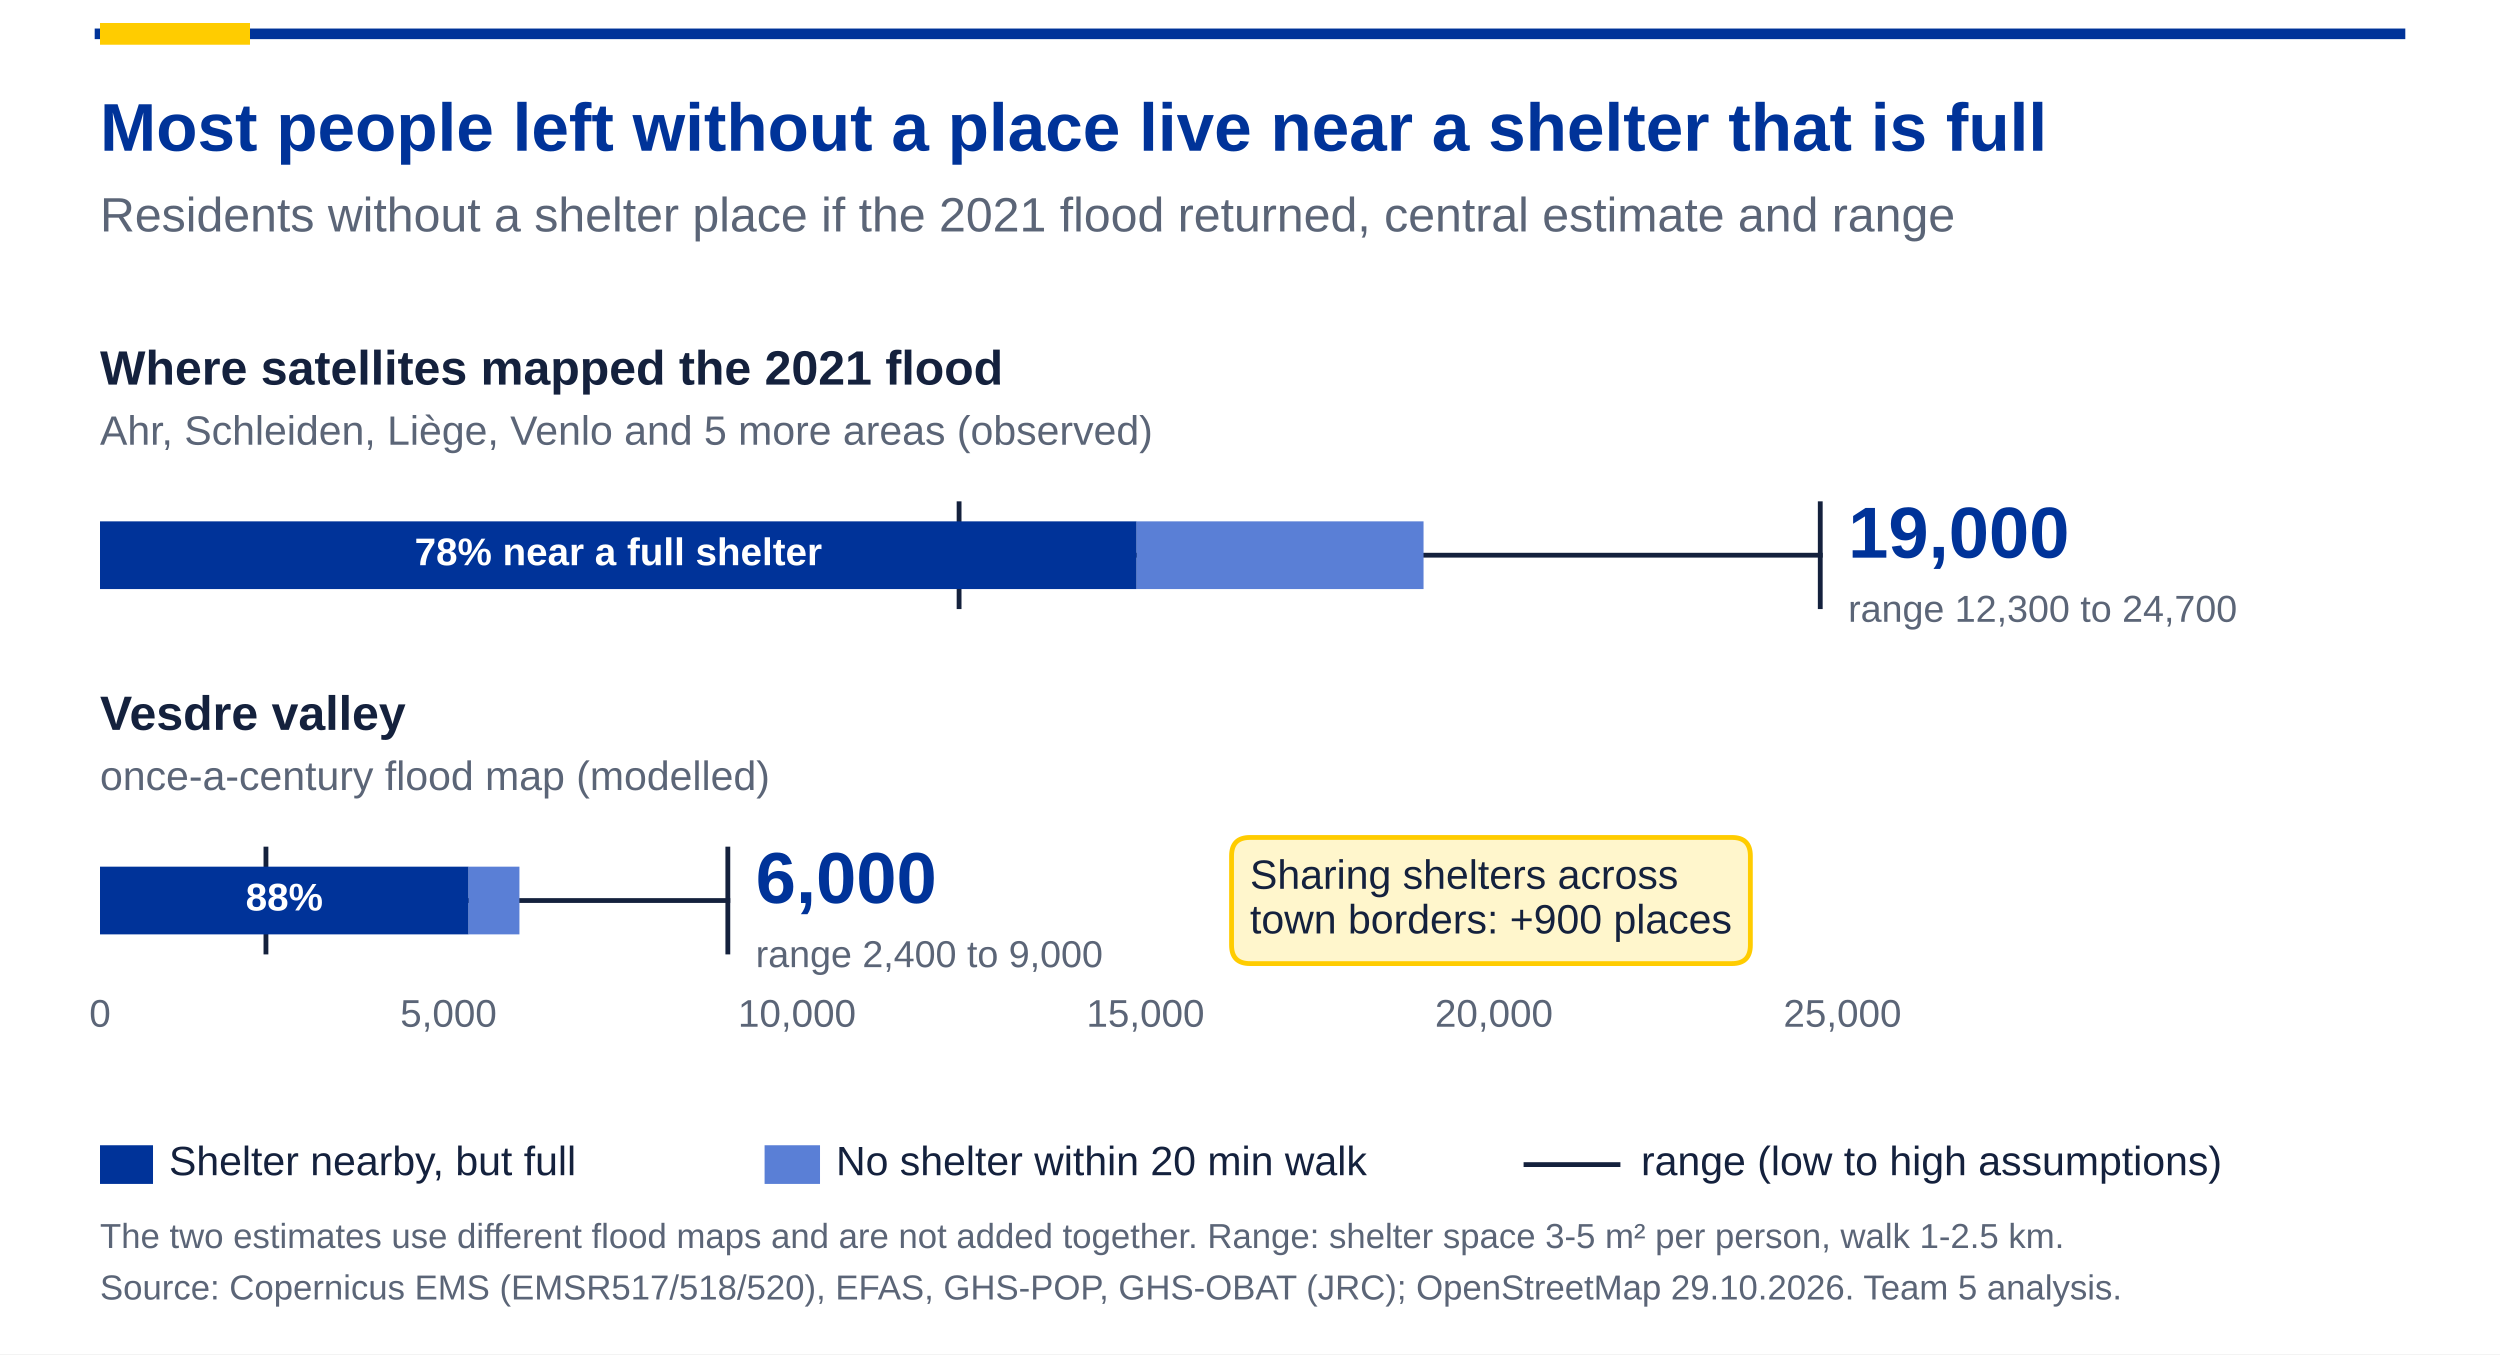
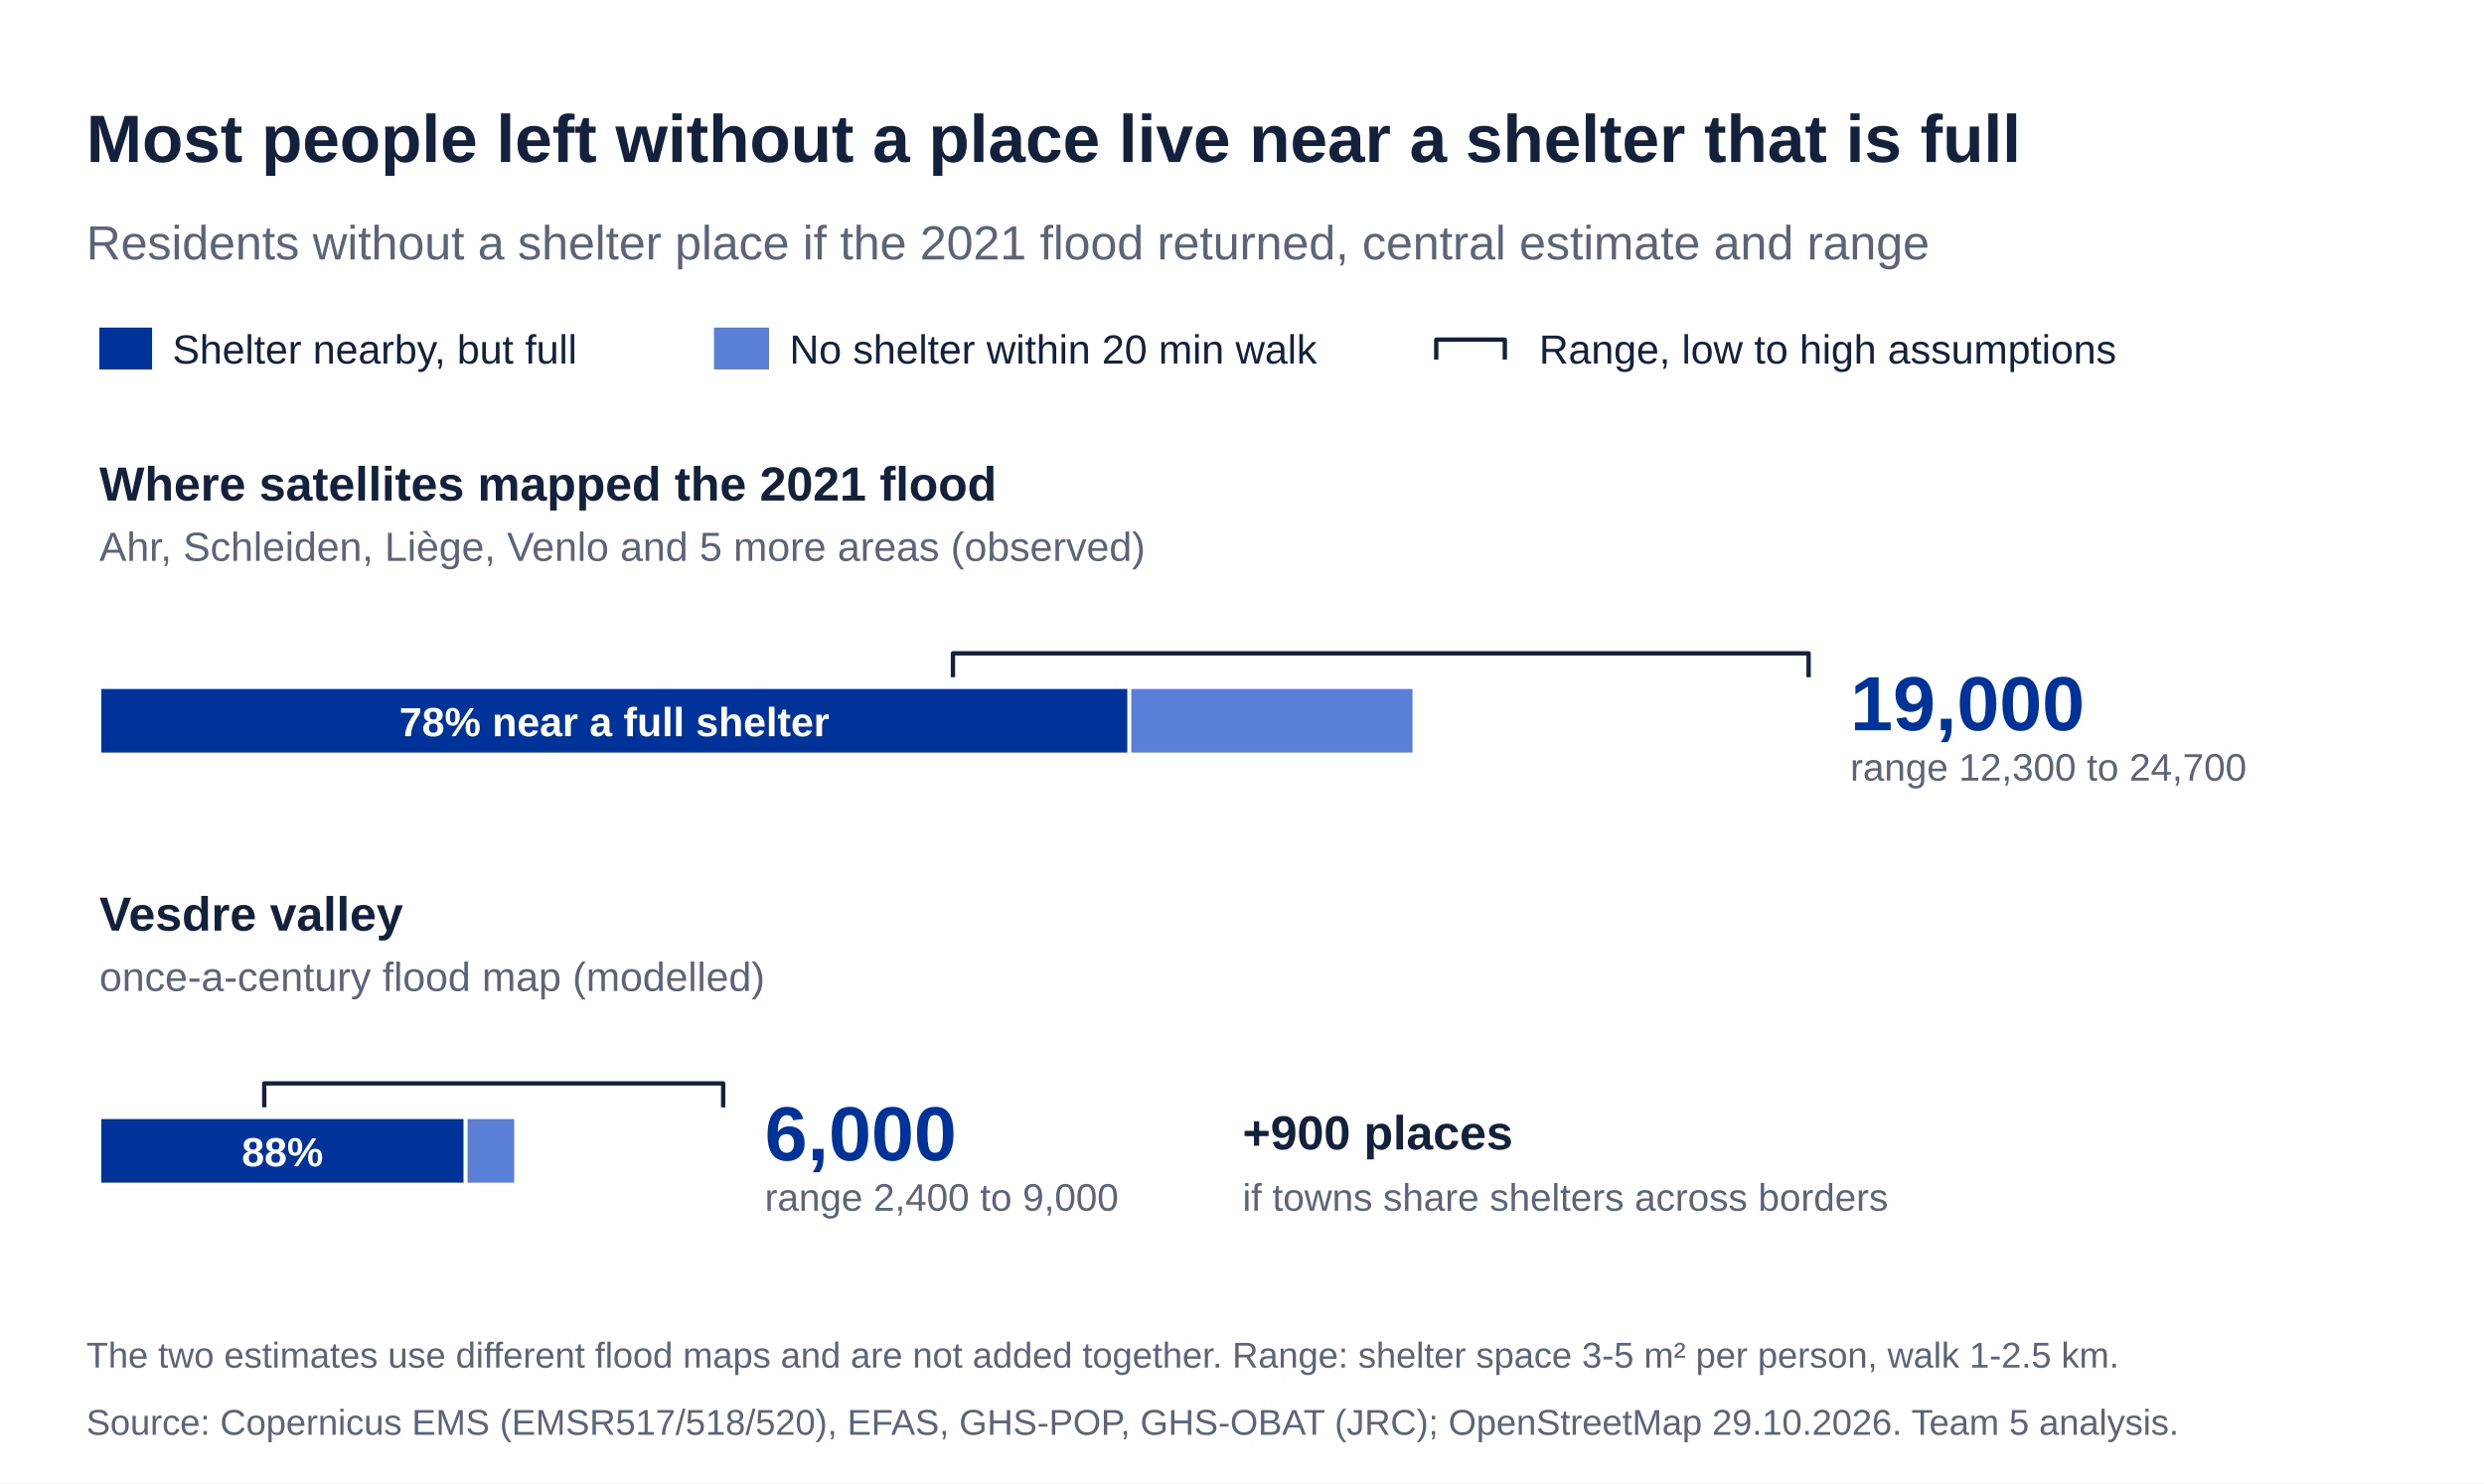
- <svg xmlns="http://www.w3.org/2000/svg" width="518.4pt" height="280.8pt" viewBox="0 0 518.4 280.8" version="1.1">
+ <svg xmlns="http://www.w3.org/2000/svg" width="518.4pt" height="309.6pt" viewBox="0 0 518.4 309.6" version="1.1">
  <defs>
    <style type="text/css">*{stroke-linejoin: round; stroke-linecap: butt}</style>
  </defs>
  <g id="figure_1">
    <g id="patch_1">
-       <path d="M 0 280.8  L 518.4 280.8  L 518.4 0  L 0 0  z " style="fill: #ffffff" />
+       <path d="M 0 309.6  L 518.4 309.6  L 518.4 0  L 0 0  z " style="fill: #ffffff" />
    </g>
    <g id="axes_1">
      <g id="patch_2">
-         <path d="M 20.736 131.976  L 497.664 131.976  L 497.664 98.28  L 20.736 98.28  z " style="fill: #ffffff" />
+         <path d="M 20.736 76.626  L 31.228 76.626  L 31.228 68.886  L 20.736 68.886  z " clip-path="url(#p9220590829)" style="fill: #003399; stroke: #003399; stroke-linejoin: miter" />
+       </g>
+       <g id="patch_3">
+         <path d="M 149.507 76.626  L 159.999 76.626  L 159.999 68.886  L 149.507 68.886  z " clip-path="url(#p9220590829)" style="fill: #5a7fd6; stroke: #5a7fd6; stroke-linejoin: miter" />
      </g>
      <g id="line2d_1">
-         <path d="M 198.876 115.128  L 377.449 115.128  " clip-path="url(#p014e7b99a2)" style="fill: none; stroke: #14213d; stroke-linecap: square" />
-       </g>
-       <g id="line2d_2">
-         <path d="M 198.876 125.798  L 198.876 104.458  " clip-path="url(#p014e7b99a2)" style="fill: none; stroke: #14213d; stroke-linecap: square" />
-       </g>
-       <g id="line2d_3">
-         <path d="M 377.449 125.798  L 377.449 104.458  " clip-path="url(#p014e7b99a2)" style="fill: none; stroke: #14213d; stroke-linecap: square" />
-       </g>
-       <g id="matplotlib.axis_1">
-         <g id="xtick_1">
-           <g id="line2d_4" />
-         </g>
-         <g id="xtick_2">
-           <g id="line2d_5" />
-         </g>
-         <g id="xtick_3">
-           <g id="line2d_6" />
-         </g>
-         <g id="xtick_4">
-           <g id="line2d_7" />
-         </g>
-         <g id="xtick_5">
-           <g id="line2d_8" />
-         </g>
-         <g id="xtick_6">
-           <g id="line2d_9" />
-         </g>
-       </g>
-       <g id="matplotlib.axis_2" />
-       <g id="patch_3">
-         <path d="M 20.736 122.148  L 235.7 122.148  L 235.7 108.108  L 20.736 108.108  z " clip-path="url(#p014e7b99a2)" style="fill: #003399" />
-       </g>
-       <g id="patch_4">
-         <path d="M 235.7 122.148  L 295.186 122.148  L 295.186 108.108  L 235.7 108.108  z " clip-path="url(#p014e7b99a2)" style="fill: #5a7fd6" />
+         <path d="M 299.739 74.614  L 299.739 70.898  L 314.047 70.898  L 314.047 74.614  " clip-path="url(#p9220590829)" style="fill: none; stroke: #14213d; stroke-width: 0.9; stroke-linecap: square" />
      </g>
      <g id="text_1">
-         <text style="font-weight: 700; font-size: 10px; font-family: 'Arial', 'Helvetica Neue', 'DejaVu Sans'; text-anchor: start; fill: #14213d" x="20.736" y="79.747" transform="rotate(-0 20.736 79.7472)">Where satellites mapped the 2021 flood</text>
+         <text style="font-size: 8.5px; font-family: 'Helvetica Neue', 'Arial', 'DejaVu Sans', sans-serif; text-anchor: start; fill: #14213d" x="35.998" y="75.897" transform="rotate(-0 35.9977 75.89675)">Shelter nearby, but full</text>
      </g>
      <g id="text_2">
-         <text style="font-size: 8.5px; font-family: 'Arial', 'Helvetica Neue', 'DejaVu Sans'; text-anchor: start; fill: #5b6577" x="20.736" y="92.215" transform="rotate(-0 20.736 92.21472)">Ahr, Schleiden, Liège, Venlo and 5 more areas (observed)</text>
+         <text style="font-size: 8.5px; font-family: 'Helvetica Neue', 'Arial', 'DejaVu Sans', sans-serif; text-anchor: start; fill: #14213d" x="164.768" y="75.897" transform="rotate(-0 164.7683 75.89675)">No shelter within 20 min walk</text>
      </g>
      <g id="text_3">
-         <text style="font-weight: 700; font-size: 15px; font-family: 'Arial', 'Helvetica Neue', 'DejaVu Sans'; text-anchor: start; fill: #003399" x="383.23" y="115.64" transform="rotate(-0 383.2302 115.6402)">19,000</text>
-       </g>
-       <g id="text_4">
-         <text style="font-size: 7.8px; font-family: 'Arial', 'Helvetica Neue', 'DejaVu Sans'; text-anchor: start; fill: #5b6577" x="383.23" y="128.94" transform="rotate(-0 383.2302 128.9401)">range 12,300 to 24,700</text>
-       </g>
-       <g id="text_5">
-         <text style="font-weight: 700; font-size: 8px; font-family: 'Arial', 'Helvetica Neue', 'DejaVu Sans'; text-anchor: middle; fill: #ffffff" x="128.218" y="117.198" transform="rotate(-0 128.2182 117.1983)">78% near a full shelter</text>
+         <text style="font-size: 8.5px; font-family: 'Helvetica Neue', 'Arial', 'DejaVu Sans', sans-serif; text-anchor: start; fill: #14213d" x="321.201" y="75.897" transform="rotate(-0 321.2006 75.89675)">Range, low to high assumptions</text>
      </g>
    </g>
    <g id="axes_2">
+       <g id="patch_4">
+         <path d="M 20.736 164.088  L 497.664 164.088  L 497.664 130.032  L 20.736 130.032  z " style="fill: #ffffff" />
+       </g>
      <g id="patch_5">
-         <path d="M 20.736 203.58  L 497.664 203.58  L 497.664 169.884  L 20.736 169.884  z " style="fill: #ffffff" />
+         <path d="M 20.736 157.504  L 235.7 157.504  L 235.7 143.427  L 20.736 143.427  z " clip-path="url(#pbabbb26634)" style="fill: #003399; stroke: #ffffff; stroke-width: 0.8; stroke-linejoin: miter" />
      </g>
-       <g id="line2d_10">
-         <path d="M 55.147 186.732  L 150.923 186.732  " clip-path="url(#pe9e7dc9de7)" style="fill: none; stroke: #14213d; stroke-linecap: square" />
+       <g id="patch_6">
+         <path d="M 235.7 157.504  L 295.186 157.504  L 295.186 143.427  L 235.7 143.427  z " clip-path="url(#pbabbb26634)" style="fill: #5a7fd6; stroke: #ffffff; stroke-width: 0.8; stroke-linejoin: miter" />
      </g>
-       <g id="line2d_11">
-         <path d="M 55.147 197.402  L 55.147 176.062  " clip-path="url(#pe9e7dc9de7)" style="fill: none; stroke: #14213d; stroke-linecap: square" />
+       <g id="matplotlib.axis_1" />
+       <g id="matplotlib.axis_2" />
+       <g id="line2d_2">
+         <path d="M 198.876 140.93  L 198.876 136.389  L 377.449 136.389  L 377.449 140.93  " clip-path="url(#pbabbb26634)" style="fill: none; stroke: #14213d; stroke-width: 0.9; stroke-linecap: square" />
      </g>
-       <g id="line2d_12">
-         <path d="M 150.923 197.402  L 150.923 176.062  " clip-path="url(#pe9e7dc9de7)" style="fill: none; stroke: #14213d; stroke-linecap: square" />
+       <g id="text_4">
+         <text style="font-weight: 700; font-size: 10px; font-family: 'Helvetica Neue', 'Arial', 'DejaVu Sans', sans-serif; text-anchor: start; fill: #14213d" x="20.736" y="104.49" transform="rotate(-0 20.736 104.49)">Where satellites mapped the 2021 flood</text>
      </g>
-       <g id="matplotlib.axis_3">
-         <g id="xtick_7">
-           <g id="line2d_13" />
-           <g id="text_6">
-             <text style="font-size: 8px; font-family: 'Arial', 'Helvetica Neue', 'DejaVu Sans'; text-anchor: middle; fill: #5b6577" x="20.736" y="212.904" transform="rotate(-0 20.736 212.9042)">0</text>
-           </g>
-         </g>
-         <g id="xtick_8">
-           <g id="line2d_14" />
-           <g id="text_7">
-             <text style="font-size: 8px; font-family: 'Arial', 'Helvetica Neue', 'DejaVu Sans'; text-anchor: middle; fill: #5b6577" x="92.998" y="212.904" transform="rotate(-0 92.99782 212.9042)">5,000</text>
-           </g>
-         </g>
-         <g id="xtick_9">
-           <g id="line2d_15" />
-           <g id="text_8">
-             <text style="font-size: 8px; font-family: 'Arial', 'Helvetica Neue', 'DejaVu Sans'; text-anchor: middle; fill: #5b6577" x="165.26" y="212.904" transform="rotate(-0 165.2596 212.9042)">10,000</text>
-           </g>
-         </g>
-         <g id="xtick_10">
-           <g id="line2d_16" />
-           <g id="text_9">
-             <text style="font-size: 8px; font-family: 'Arial', 'Helvetica Neue', 'DejaVu Sans'; text-anchor: middle; fill: #5b6577" x="237.521" y="212.904" transform="rotate(-0 237.5215 212.9042)">15,000</text>
-           </g>
-         </g>
-         <g id="xtick_11">
-           <g id="line2d_17" />
-           <g id="text_10">
-             <text style="font-size: 8px; font-family: 'Arial', 'Helvetica Neue', 'DejaVu Sans'; text-anchor: middle; fill: #5b6577" x="309.783" y="212.904" transform="rotate(-0 309.7833 212.9042)">20,000</text>
-           </g>
-         </g>
-         <g id="xtick_12">
-           <g id="line2d_18" />
-           <g id="text_11">
-             <text style="font-size: 8px; font-family: 'Arial', 'Helvetica Neue', 'DejaVu Sans'; text-anchor: middle; fill: #5b6577" x="382.045" y="212.904" transform="rotate(-0 382.0451 212.9042)">25,000</text>
-           </g>
-         </g>
+       <g id="text_5">
+         <text style="font-size: 8.5px; font-family: 'Helvetica Neue', 'Arial', 'DejaVu Sans', sans-serif; text-anchor: start; fill: #5b6577" x="20.736" y="117.091" transform="rotate(-0 20.736 117.0907)">Ahr, Schleiden, Liège, Venlo and 5 more areas (observed)</text>
      </g>
-       <g id="matplotlib.axis_4" />
-       <g id="patch_6">
-         <path d="M 20.736 193.752  L 97.175 193.752  L 97.175 179.712  L 20.736 179.712  z " clip-path="url(#pe9e7dc9de7)" style="fill: #003399" />
+       <g id="text_6">
+         <text style="font-weight: 700; font-size: 16px; font-family: 'Helvetica Neue', 'Arial', 'DejaVu Sans', sans-serif; text-anchor: start; fill: #003399" x="386.121" y="152.443" transform="rotate(-0 386.1207 152.4429)">19,000</text>
      </g>
-       <g id="patch_7">
-         <path d="M 97.175 193.752  L 107.71 193.752  L 107.71 179.712  L 97.175 179.712  z " clip-path="url(#pe9e7dc9de7)" style="fill: #5a7fd6" />
+       <g id="text_7">
+         <text style="font-size: 8px; font-family: 'Helvetica Neue', 'Arial', 'DejaVu Sans', sans-serif; text-anchor: start; fill: #5b6577" x="386.121" y="162.957" transform="rotate(-0 386.1207 162.9573)">range 12,300 to 24,700</text>
      </g>
-       <g id="text_12">
-         <text style="font-weight: 700; font-size: 10px; font-family: 'Arial', 'Helvetica Neue', 'DejaVu Sans'; text-anchor: start; fill: #14213d" x="20.736" y="151.351" transform="rotate(-0 20.736 151.3512)">Vesdre valley</text>
-       </g>
-       <g id="text_13">
-         <text style="font-size: 8.5px; font-family: 'Arial', 'Helvetica Neue', 'DejaVu Sans'; text-anchor: start; fill: #5b6577" x="20.736" y="163.819" transform="rotate(-0 20.736 163.8187)">once-a-century flood map (modelled)</text>
-       </g>
-       <g id="text_14">
-         <text style="font-weight: 700; font-size: 15px; font-family: 'Arial', 'Helvetica Neue', 'DejaVu Sans'; text-anchor: start; fill: #003399" x="156.704" y="187.244" transform="rotate(-0 156.7038 187.2442)">6,000</text>
-       </g>
-       <g id="text_15">
-         <text style="font-size: 7.8px; font-family: 'Arial', 'Helvetica Neue', 'DejaVu Sans'; text-anchor: start; fill: #5b6577" x="156.704" y="200.544" transform="rotate(-0 156.7038 200.5441)">range 2,400 to 9,000</text>
-       </g>
-       <g id="text_16">
-         <text style="font-weight: 700; font-size: 8px; font-family: 'Arial', 'Helvetica Neue', 'DejaVu Sans'; text-anchor: middle; fill: #ffffff" x="58.955" y="188.802" transform="rotate(-0 58.95528 188.8023)">88%</text>
-       </g>
-       <g id="text_17">
-         <g id="patch_8">
-           <path d="M 259.2 199.808  L 359.131 199.808  Q 362.956 199.808 362.956 195.983  L 362.956 177.481  Q 362.956 173.656 359.131 173.656  L 259.2 173.656  Q 255.375 173.656 255.375 177.481  L 255.375 195.983  Q 255.375 199.808 259.2 199.808  z " style="fill: #fff6cc; stroke: #ffcc00; stroke-linejoin: miter" />
-         </g>
-         <text style="font-size: 8.5px; font-family: 'Arial', 'Helvetica Neue', 'DejaVu Sans'; fill: #14213d" transform="translate(259.2 184.306)">Sharing shelters across</text>
-         <text style="font-size: 8.5px; font-family: 'Arial', 'Helvetica Neue', 'DejaVu Sans'; fill: #14213d" transform="translate(259.2 193.5574)">town borders: +900 places</text>
+       <g id="text_8">
+         <text style="font-weight: 700; font-size: 8.5px; font-family: 'Helvetica Neue', 'Arial', 'DejaVu Sans', sans-serif; text-anchor: middle; fill: #ffffff" x="128.218" y="153.687" transform="rotate(-0 128.2182 153.6871)">78% near a full shelter</text>
      </g>
    </g>
    <g id="axes_3">
+       <g id="patch_7">
+         <path d="M 20.736 253.872  L 497.664 253.872  L 497.664 219.816  L 20.736 219.816  z " style="fill: #ffffff" />
+       </g>
+       <g id="patch_8">
+         <path d="M 20.736 247.288  L 97.175 247.288  L 97.175 233.211  L 20.736 233.211  z " clip-path="url(#p3e7dc5a509)" style="fill: #003399; stroke: #ffffff; stroke-width: 0.8; stroke-linejoin: miter" />
+       </g>
      <g id="patch_9">
-         <path d="M 20.736 244.998  L 31.228 244.998  L 31.228 237.978  L 20.736 237.978  z " clip-path="url(#p5b1fecd18a)" style="fill: #003399; stroke: #003399; stroke-linejoin: miter" />
+         <path d="M 97.175 247.288  L 107.71 247.288  L 107.71 233.211  L 97.175 233.211  z " clip-path="url(#p3e7dc5a509)" style="fill: #5a7fd6; stroke: #ffffff; stroke-width: 0.8; stroke-linejoin: miter" />
      </g>
-       <g id="patch_10">
-         <path d="M 159.045 244.998  L 169.538 244.998  L 169.538 237.978  L 159.045 237.978  z " clip-path="url(#p5b1fecd18a)" style="fill: #5a7fd6; stroke: #5a7fd6; stroke-linejoin: miter" />
+       <g id="matplotlib.axis_3" />
+       <g id="matplotlib.axis_4" />
+       <g id="line2d_3">
+         <path d="M 55.147 230.714  L 55.147 226.173  L 150.923 226.173  L 150.923 230.714  " clip-path="url(#p3e7dc5a509)" style="fill: none; stroke: #14213d; stroke-width: 0.9; stroke-linecap: square" />
      </g>
-       <g id="line2d_19">
-         <path d="M 316.431 241.488  L 335.508 241.488  " clip-path="url(#p5b1fecd18a)" style="fill: none; stroke: #14213d; stroke-linecap: square" />
+       <g id="text_9">
+         <text style="font-weight: 700; font-size: 10px; font-family: 'Helvetica Neue', 'Arial', 'DejaVu Sans', sans-serif; text-anchor: start; fill: #14213d" x="20.736" y="194.274" transform="rotate(-0 20.736 194.274)">Vesdre valley</text>
      </g>
-       <g id="text_18">
-         <text style="font-size: 8.5px; font-family: 'Arial', 'Helvetica Neue', 'DejaVu Sans'; text-anchor: start; fill: #14213d" x="35.044" y="243.688" transform="rotate(-0 35.04384 243.6876)">Shelter nearby, but full</text>
+       <g id="text_10">
+         <text style="font-size: 8.5px; font-family: 'Helvetica Neue', 'Arial', 'DejaVu Sans', sans-serif; text-anchor: start; fill: #5b6577" x="20.736" y="206.875" transform="rotate(-0 20.736 206.8747)">once-a-century flood map (modelled)</text>
      </g>
-       <g id="text_19">
-         <text style="font-size: 8.5px; font-family: 'Arial', 'Helvetica Neue', 'DejaVu Sans'; text-anchor: start; fill: #14213d" x="173.353" y="243.688" transform="rotate(-0 173.353 243.6877)">No shelter within 20 min walk</text>
+       <g id="text_11">
+         <text style="font-weight: 700; font-size: 16px; font-family: 'Helvetica Neue', 'Arial', 'DejaVu Sans', sans-serif; text-anchor: start; fill: #003399" x="159.594" y="242.227" transform="rotate(-0 159.5943 242.2269)">6,000</text>
      </g>
-       <g id="text_20">
-         <text style="font-size: 8.5px; font-family: 'Arial', 'Helvetica Neue', 'DejaVu Sans'; text-anchor: start; fill: #14213d" x="340.278" y="243.688" transform="rotate(-0 340.2778 243.6876)">range (low to high assumptions)</text>
+       <g id="text_12">
+         <text style="font-size: 8px; font-family: 'Helvetica Neue', 'Arial', 'DejaVu Sans', sans-serif; text-anchor: start; fill: #5b6577" x="159.594" y="252.741" transform="rotate(-0 159.5943 252.7413)">range 2,400 to 9,000</text>
+       </g>
+       <g id="text_13">
+         <text style="font-weight: 700; font-size: 8.5px; font-family: 'Helvetica Neue', 'Arial', 'DejaVu Sans', sans-serif; text-anchor: middle; fill: #ffffff" x="58.955" y="243.471" transform="rotate(-0 58.95528 243.4711)">88%</text>
+       </g>
+       <g id="text_14">
+         <text style="font-weight: 700; font-size: 10px; font-family: 'Helvetica Neue', 'Arial', 'DejaVu Sans', sans-serif; text-anchor: start; fill: #14213d" x="259.316" y="239.953" transform="rotate(-0 259.3156 239.9529)">+900 places</text>
+       </g>
+       <g id="text_15">
+         <text style="font-size: 8px; font-family: 'Helvetica Neue', 'Arial', 'DejaVu Sans', sans-serif; text-anchor: start; fill: #5b6577" x="259.316" y="252.741" transform="rotate(-0 259.3156 252.7413)">if towns share shelters across borders</text>
      </g>
    </g>
-     <g id="line2d_20">
-       <path d="M 20.736 7.02  L 497.664 7.02  " style="fill: none; stroke: #003399; stroke-width: 2.2; stroke-linecap: square" />
+     <g id="text_16">
+       <text style="font-weight: 700; font-size: 14px; font-family: 'Helvetica Neue', 'Arial', 'DejaVu Sans', sans-serif; text-anchor: start; fill: #14213d" x="18" y="33.81" transform="rotate(-0 18 33.81)">Most people left without a place live near a shelter that is full</text>
    </g>
-     <g id="line2d_21">
-       <path d="M 20.736 7.02  L 51.84 7.02  " style="fill: none; stroke: #ffcc00; stroke-width: 4.5" />
+     <g id="text_17">
+       <text style="font-size: 10px; font-family: 'Helvetica Neue', 'Arial', 'DejaVu Sans', sans-serif; text-anchor: start; fill: #5b6577" x="18" y="54.16" transform="rotate(-0 18 54.16)">Residents without a shelter place if the 2021 flood returned, central estimate and range</text>
    </g>
-     <g id="text_21">
-       <text style="font-weight: 700; font-size: 14px; font-family: 'Arial', 'Helvetica Neue', 'DejaVu Sans'; text-anchor: start; fill: #003399" x="20.736" y="31.252" transform="rotate(-0 20.736 31.25238)">Most people left without a place live near a shelter that is full</text>
-     </g>
-     <g id="text_22">
-       <text style="font-size: 10px; font-family: 'Arial', 'Helvetica Neue', 'DejaVu Sans'; text-anchor: start; fill: #5b6577" x="20.736" y="47.996" transform="rotate(-0 20.736 47.99627)">Residents without a shelter place if the 2021 flood returned, central estimate and range</text>
-     </g>
-     <g id="text_23">
-       <text style="font-size: 7.2px; font-family: 'Arial', 'Helvetica Neue', 'DejaVu Sans'; text-anchor: start; fill: #5b6577" x="20.736" y="269.457" transform="rotate(-0 20.736 269.4566)">Source: Copernicus EMS (EMSR517/518/520), EFAS, GHS-POP, GHS-OBAT (JRC); OpenStreetMap 29.10.2026. Team 5 analysis.</text>
-     </g>
-     <g id="text_24">
-       <text style="font-size: 7.2px; font-family: 'Arial', 'Helvetica Neue', 'DejaVu Sans'; text-anchor: start; fill: #5b6577" x="20.736" y="258.786" transform="rotate(-0 20.736 258.7862)">The two estimates use different flood maps and are not added together. Range: shelter space 3-5 m² per person, walk 1-2.5 km.</text>
+     <g id="text_18">
+       <text style="font-size: 7.5px; font-family: 'Helvetica Neue', 'Arial', 'DejaVu Sans', sans-serif; fill: #5b6577" transform="translate(18 285.499)">The two estimates use different flood maps and are not added together. Range: shelter space 3-5 m² per person, walk 1-2.5 km.</text>
+       <text style="font-size: 7.5px; font-family: 'Helvetica Neue', 'Arial', 'DejaVu Sans', sans-serif; fill: #5b6577" transform="translate(18 299.52)">Source: Copernicus EMS (EMSR517/518/520), EFAS, GHS-POP, GHS-OBAT (JRC); OpenStreetMap 29.10.2026. Team 5 analysis.</text>
    </g>
  </g>
  <defs>
-     <clipPath id="p014e7b99a2">
-       <rect x="20.736" y="98.28" width="476.928" height="33.696" />
+     <clipPath id="p9220590829">
+       <rect x="20.736" y="65.016" width="476.928" height="15.48" />
    </clipPath>
-     <clipPath id="pe9e7dc9de7">
-       <rect x="20.736" y="169.884" width="476.928" height="33.696" />
+     <clipPath id="pbabbb26634">
+       <rect x="20.736" y="130.032" width="476.928" height="34.056" />
    </clipPath>
-     <clipPath id="p5b1fecd18a">
-       <rect x="20.736" y="234.468" width="476.928" height="14.04" />
+     <clipPath id="p3e7dc5a509">
+       <rect x="20.736" y="219.816" width="476.928" height="34.056" />
    </clipPath>
  </defs>
</svg>
